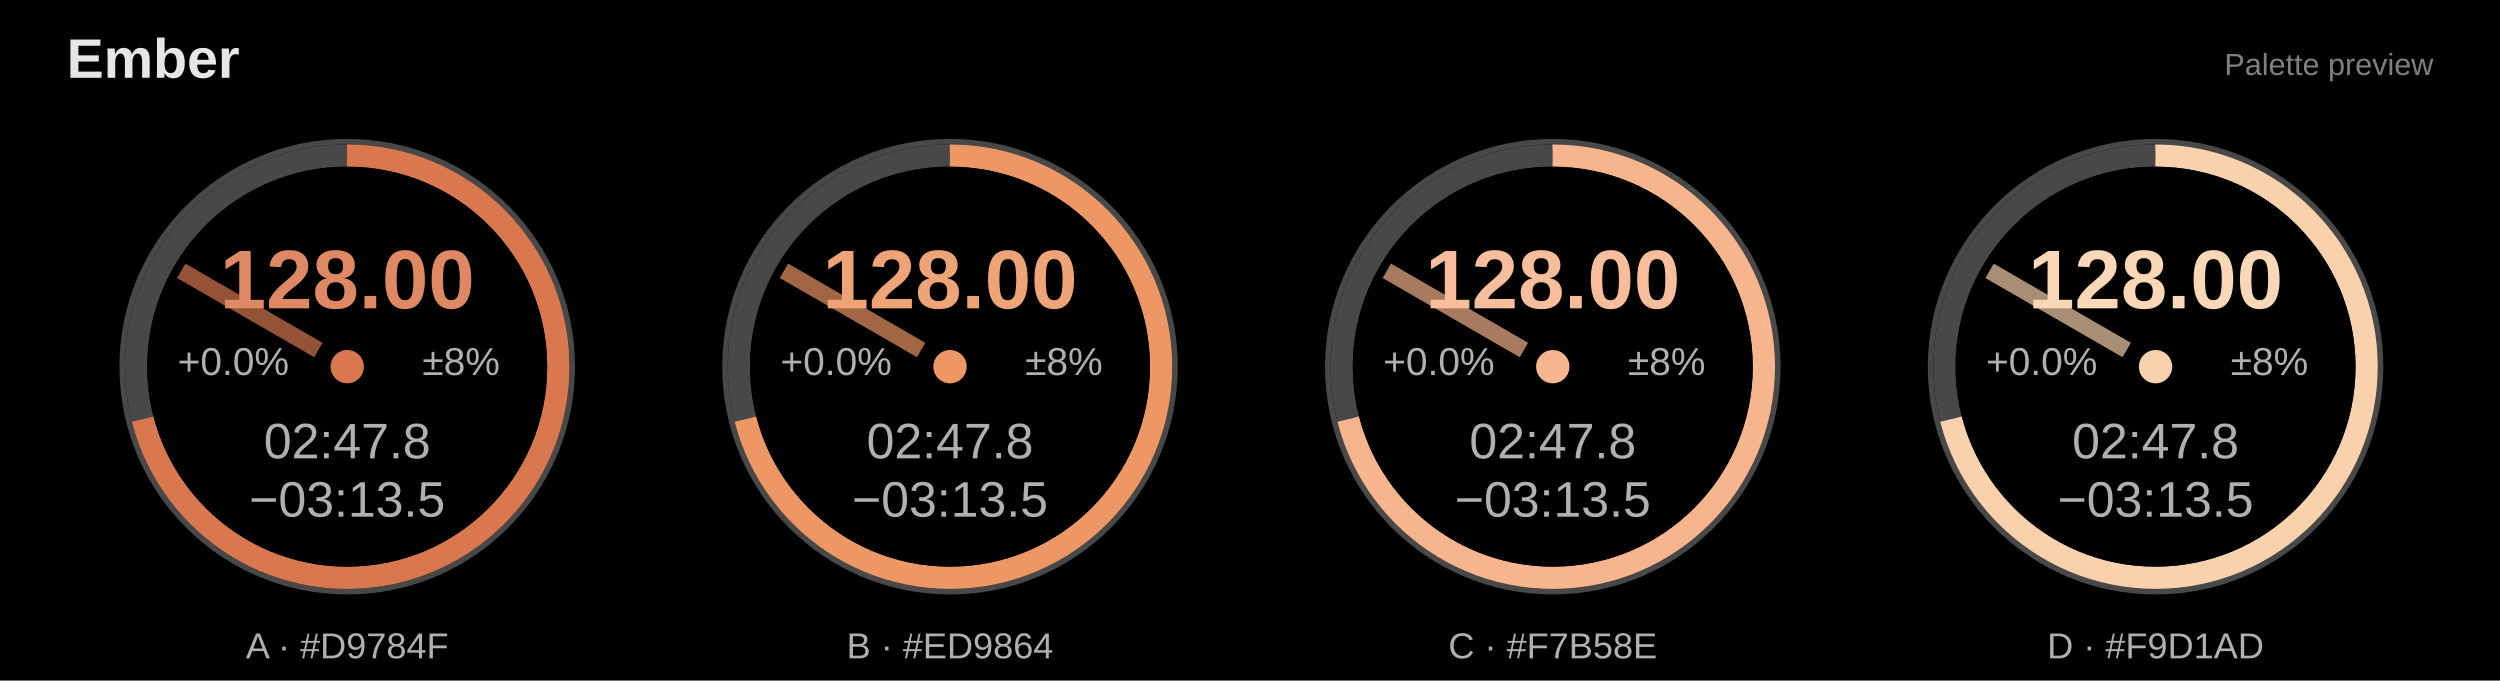
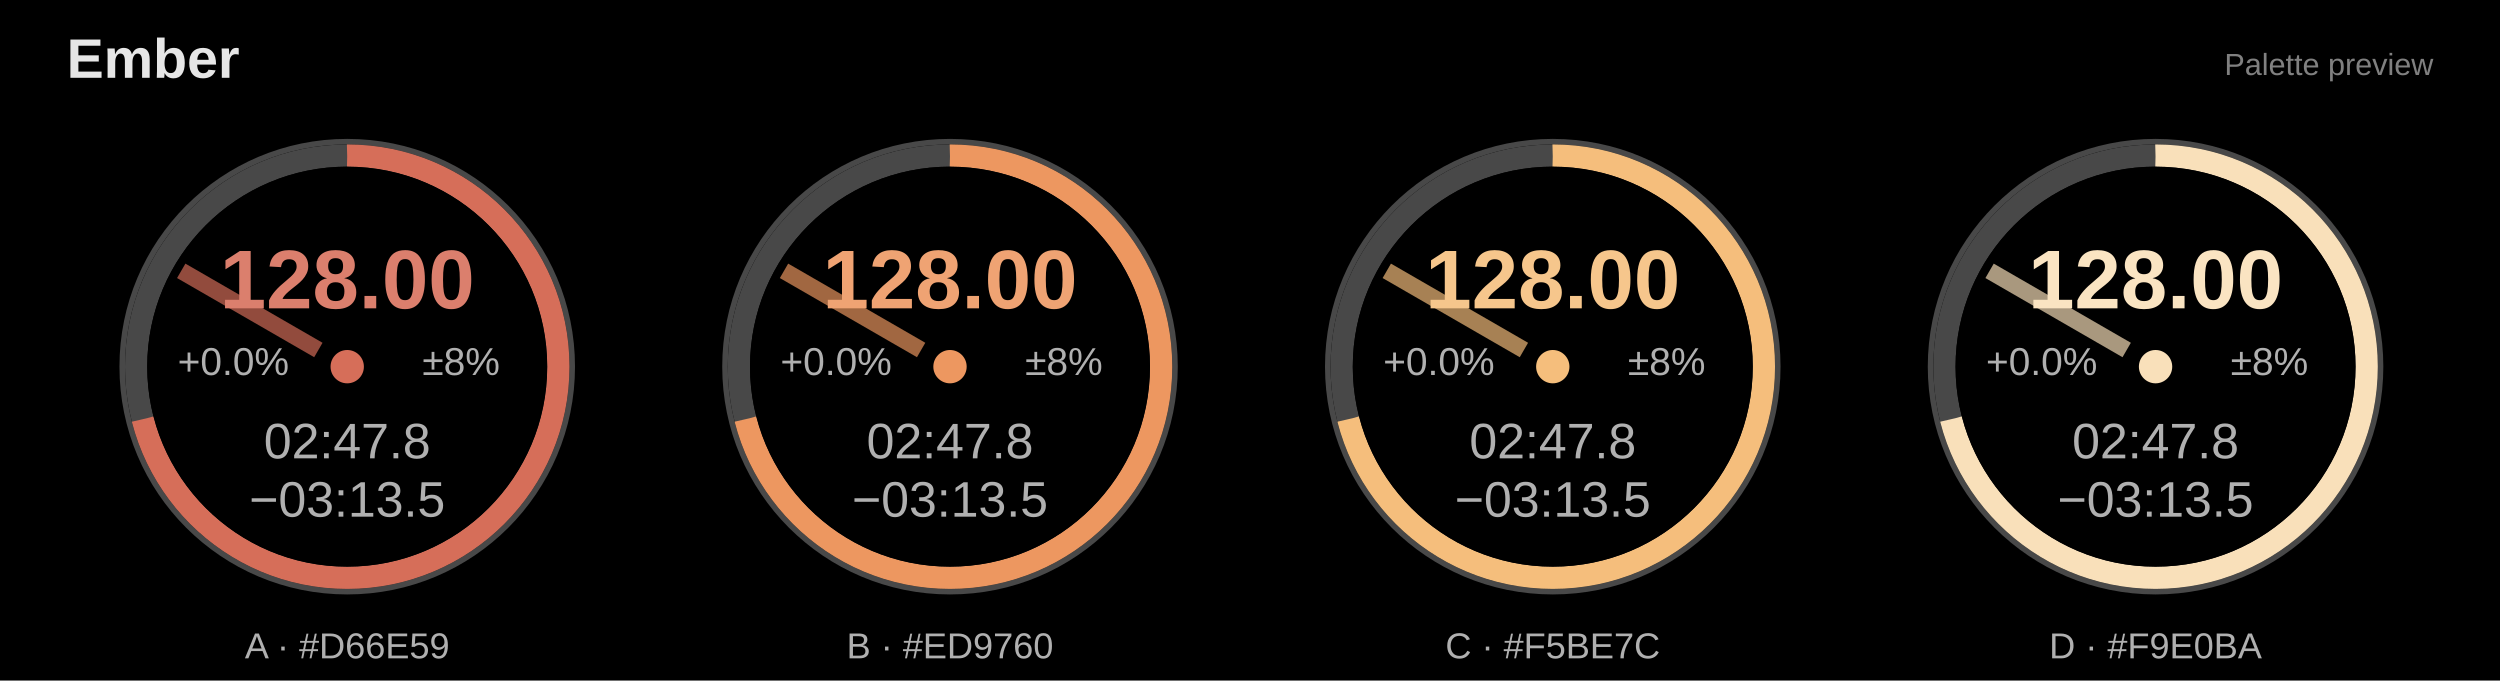
<svg xmlns="http://www.w3.org/2000/svg" width="900" height="245" viewBox="0 0 900 245" role="img" aria-labelledby="title desc">
  <style>text{font-family:Arial,Helvetica,sans-serif;font-variant-numeric:tabular-nums}</style>
  <rect width="900" height="245" fill="#000000" />
  <g transform="translate(0,0)">
    <text x="24" y="28" fill="#E6E6E6" font-size="20" text-anchor="start" font-weight="600">Ember</text>
    <text x="876" y="27" fill="#808080" font-size="11" text-anchor="end" font-weight="400">Palette preview</text>
    <g transform="translate(43,50)">
      <circle cx="82" cy="82" r="81" fill="#000000" stroke="#484848" stroke-width="2" />
      <circle cx="82" cy="82" r="76" fill="none" stroke="#484848" stroke-width="8" />
-       <circle cx="82" cy="82" r="76" fill="none" stroke="#D9784F" stroke-width="8" stroke-dasharray="339.041 138.481" transform="rotate(-90 82 82)" />
+       <circle cx="82" cy="82" r="76" fill="none" stroke="#D66E59" stroke-width="8" stroke-dasharray="339.041 138.481" transform="rotate(-90 82 82)" />
      <circle cx="82" cy="82" r="71.5" fill="#000000" stroke="#000000" />
-       <rect x="79" y="13" width="6" height="57" fill="#945236" transform="rotate(-60 82 82)" />
-       <circle cx="82" cy="82" r="6" fill="#D9784F" />
-       <text x="82" y="61" fill="#DE8864" font-size="30" text-anchor="middle" font-weight="700">128.00</text>
+       <rect x="79" y="13" width="6" height="57" fill="#924B3D" transform="rotate(-60 82 82)" />
+       <circle cx="82" cy="82" r="6" fill="#D66E59" />
+       <text x="82" y="61" fill="#DB7F6D" font-size="30" text-anchor="middle" font-weight="700">128.00</text>
      <text x="41" y="85" fill="#B0B0B0" font-size="14" text-anchor="middle" font-weight="400">+0.0%</text>
      <text x="123" y="85" fill="#B0B0B0" font-size="14" text-anchor="middle" font-weight="400">±8%</text>
      <text x="82" y="115" fill="#B0B0B0" font-size="18" text-anchor="middle" font-weight="400">02:47.8</text>
      <text x="82" y="136" fill="#B0B0B0" font-size="18" text-anchor="middle" font-weight="400">−03:13.5</text>
-       <text x="82" y="187" fill="#B0B0B0" font-size="13" text-anchor="middle" font-weight="400">A  ·  #D9784F</text>
+       <text x="82" y="187" fill="#B0B0B0" font-size="13" text-anchor="middle" font-weight="400">A  ·  #D66E59</text>
    </g>
    <g transform="translate(260,50)">
      <circle cx="82" cy="82" r="81" fill="#000000" stroke="#484848" stroke-width="2" />
      <circle cx="82" cy="82" r="76" fill="none" stroke="#484848" stroke-width="8" />
-       <circle cx="82" cy="82" r="76" fill="none" stroke="#ED9864" stroke-width="8" stroke-dasharray="339.041 138.481" transform="rotate(-90 82 82)" />
+       <circle cx="82" cy="82" r="76" fill="none" stroke="#ED9760" stroke-width="8" stroke-dasharray="339.041 138.481" transform="rotate(-90 82 82)" />
      <circle cx="82" cy="82" r="71.5" fill="#000000" stroke="#000000" />
-       <rect x="79" y="13" width="6" height="57" fill="#A16744" transform="rotate(-60 82 82)" />
-       <circle cx="82" cy="82" r="6" fill="#ED9864" />
-       <text x="82" y="61" fill="#EFA477" font-size="30" text-anchor="middle" font-weight="700">128.00</text>
+       <rect x="79" y="13" width="6" height="57" fill="#A16741" transform="rotate(-60 82 82)" />
+       <circle cx="82" cy="82" r="6" fill="#ED9760" />
+       <text x="82" y="61" fill="#EFA373" font-size="30" text-anchor="middle" font-weight="700">128.00</text>
      <text x="41" y="85" fill="#B0B0B0" font-size="14" text-anchor="middle" font-weight="400">+0.0%</text>
      <text x="123" y="85" fill="#B0B0B0" font-size="14" text-anchor="middle" font-weight="400">±8%</text>
      <text x="82" y="115" fill="#B0B0B0" font-size="18" text-anchor="middle" font-weight="400">02:47.8</text>
      <text x="82" y="136" fill="#B0B0B0" font-size="18" text-anchor="middle" font-weight="400">−03:13.5</text>
-       <text x="82" y="187" fill="#B0B0B0" font-size="13" text-anchor="middle" font-weight="400">B  ·  #ED9864</text>
+       <text x="82" y="187" fill="#B0B0B0" font-size="13" text-anchor="middle" font-weight="400">B  ·  #ED9760</text>
    </g>
    <g transform="translate(477,50)">
      <circle cx="82" cy="82" r="81" fill="#000000" stroke="#484848" stroke-width="2" />
      <circle cx="82" cy="82" r="76" fill="none" stroke="#484848" stroke-width="8" />
-       <circle cx="82" cy="82" r="76" fill="none" stroke="#F7B58E" stroke-width="8" stroke-dasharray="339.041 138.481" transform="rotate(-90 82 82)" />
+       <circle cx="82" cy="82" r="76" fill="none" stroke="#F5BE7C" stroke-width="8" stroke-dasharray="339.041 138.481" transform="rotate(-90 82 82)" />
      <circle cx="82" cy="82" r="71.5" fill="#000000" stroke="#000000" />
-       <rect x="79" y="13" width="6" height="57" fill="#A87B61" transform="rotate(-60 82 82)" />
-       <circle cx="82" cy="82" r="6" fill="#F7B58E" />
-       <text x="82" y="61" fill="#F8BE9C" font-size="30" text-anchor="middle" font-weight="700">128.00</text>
+       <rect x="79" y="13" width="6" height="57" fill="#A78154" transform="rotate(-60 82 82)" />
+       <circle cx="82" cy="82" r="6" fill="#F5BE7C" />
+       <text x="82" y="61" fill="#F6C68C" font-size="30" text-anchor="middle" font-weight="700">128.00</text>
      <text x="41" y="85" fill="#B0B0B0" font-size="14" text-anchor="middle" font-weight="400">+0.0%</text>
      <text x="123" y="85" fill="#B0B0B0" font-size="14" text-anchor="middle" font-weight="400">±8%</text>
      <text x="82" y="115" fill="#B0B0B0" font-size="18" text-anchor="middle" font-weight="400">02:47.8</text>
      <text x="82" y="136" fill="#B0B0B0" font-size="18" text-anchor="middle" font-weight="400">−03:13.5</text>
-       <text x="82" y="187" fill="#B0B0B0" font-size="13" text-anchor="middle" font-weight="400">C  ·  #F7B58E</text>
+       <text x="82" y="187" fill="#B0B0B0" font-size="13" text-anchor="middle" font-weight="400">C  ·  #F5BE7C</text>
    </g>
    <g transform="translate(694,50)">
      <circle cx="82" cy="82" r="81" fill="#000000" stroke="#484848" stroke-width="2" />
      <circle cx="82" cy="82" r="76" fill="none" stroke="#484848" stroke-width="8" />
-       <circle cx="82" cy="82" r="76" fill="none" stroke="#F9D1AD" stroke-width="8" stroke-dasharray="339.041 138.481" transform="rotate(-90 82 82)" />
+       <circle cx="82" cy="82" r="76" fill="none" stroke="#F9E0BA" stroke-width="8" stroke-dasharray="339.041 138.481" transform="rotate(-90 82 82)" />
      <circle cx="82" cy="82" r="71.5" fill="#000000" stroke="#000000" />
-       <rect x="79" y="13" width="6" height="57" fill="#A98E76" transform="rotate(-60 82 82)" />
-       <circle cx="82" cy="82" r="6" fill="#F9D1AD" />
-       <text x="82" y="61" fill="#FAD7B7" font-size="30" text-anchor="middle" font-weight="700">128.00</text>
+       <rect x="79" y="13" width="6" height="57" fill="#A9987E" transform="rotate(-60 82 82)" />
+       <circle cx="82" cy="82" r="6" fill="#F9E0BA" />
+       <text x="82" y="61" fill="#FAE4C2" font-size="30" text-anchor="middle" font-weight="700">128.00</text>
      <text x="41" y="85" fill="#B0B0B0" font-size="14" text-anchor="middle" font-weight="400">+0.0%</text>
      <text x="123" y="85" fill="#B0B0B0" font-size="14" text-anchor="middle" font-weight="400">±8%</text>
      <text x="82" y="115" fill="#B0B0B0" font-size="18" text-anchor="middle" font-weight="400">02:47.8</text>
      <text x="82" y="136" fill="#B0B0B0" font-size="18" text-anchor="middle" font-weight="400">−03:13.5</text>
-       <text x="82" y="187" fill="#B0B0B0" font-size="13" text-anchor="middle" font-weight="400">D  ·  #F9D1AD</text>
+       <text x="82" y="187" fill="#B0B0B0" font-size="13" text-anchor="middle" font-weight="400">D  ·  #F9E0BA</text>
    </g>
  </g>
</svg>
